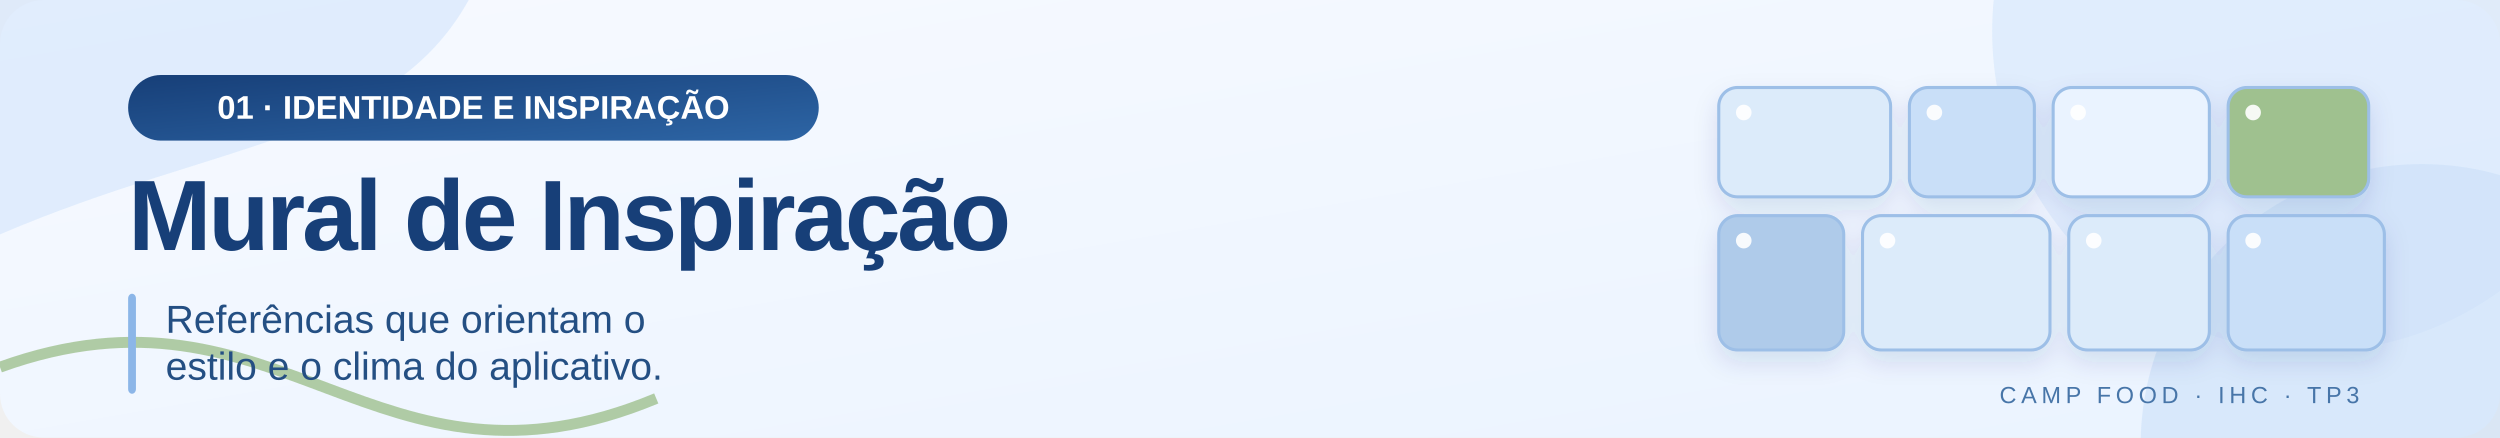
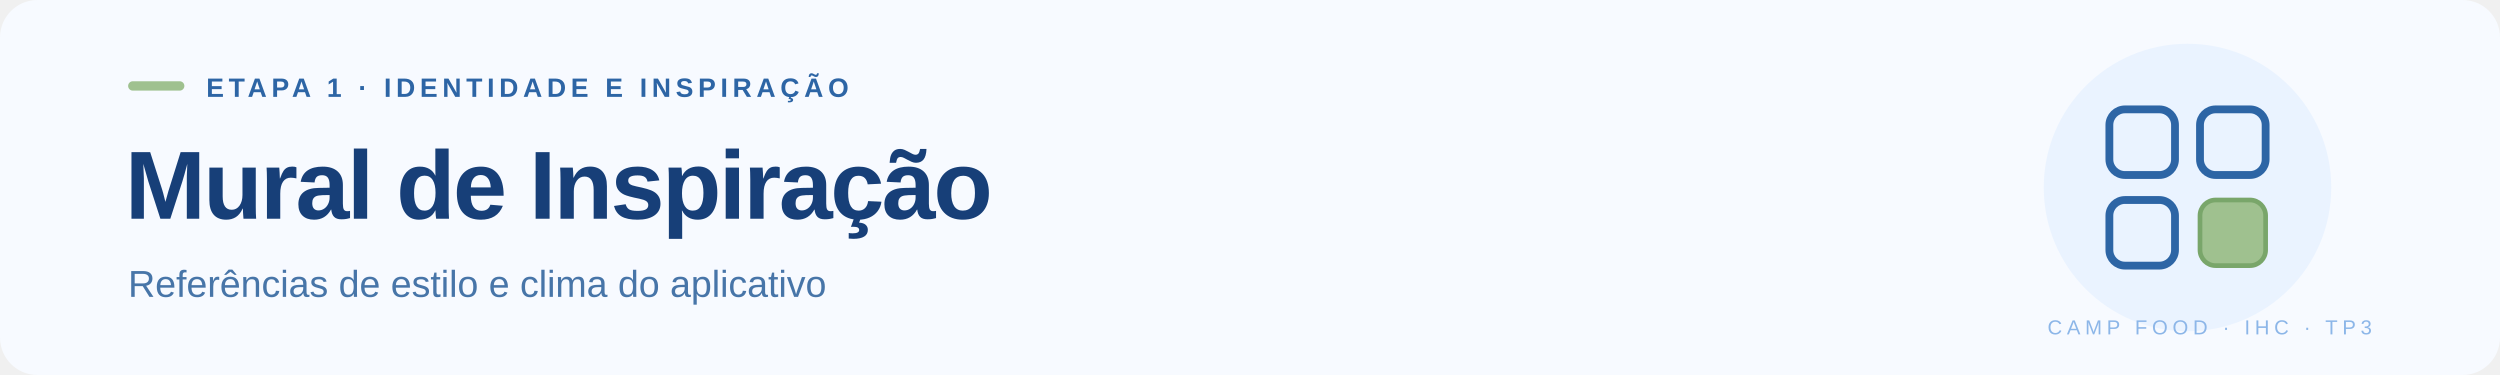
- <svg xmlns="http://www.w3.org/2000/svg" width="1600" height="280" viewBox="0 0 1600 280" role="img" aria-label="Banner — Mural de Inspiração">
-   <defs>
-     <linearGradient id="bg" x1="0" y1="0" x2="1" y2="1">
-       <stop stop-color="#F7FAFF" />
-       <stop offset="1" stop-color="#EAF3FF" />
-     </linearGradient>
-     <linearGradient id="blue" x1="0" y1="0" x2="1" y2="1">
-       <stop stop-color="#173F78" />
-       <stop offset="1" stop-color="#2D65A5" />
-     </linearGradient>
-     <filter id="shadow" x="-20%" y="-20%" width="140%" height="140%">
-       <feDropShadow dx="0" dy="7" stdDeviation="8" flood-color="#173F78" flood-opacity=".12" />
-     </filter>
-   </defs>
-   <rect width="1600" height="280" rx="28" fill="url(#bg)" />
-   <circle cx="1480" cy="20" r="205" fill="#D9E9FC" opacity=".72" />
-   <circle cx="1550" cy="285" r="180" fill="#C9DFF8" opacity=".55" />
-   <path d="M0 235 C180 170 240 330 420 255" fill="none" stroke="#9FC18F" stroke-width="7" opacity=".8" />
-   <path d="M0 0 H300 C250 90 140 90 0 150Z" fill="#D8E8FC" opacity=".72" />
-   <rect x="82" y="48" width="442" height="42" rx="21" fill="url(#blue)" />
-   <text x="303" y="76" font-family="Arial,sans-serif" font-size="21" font-weight="700" fill="#FFFFFF" text-anchor="middle">01 · IDENTIDADE E INSPIRAÇÃO</text>
-   <text x="82" y="160" font-family="Arial,sans-serif" font-size="64" font-weight="750" letter-spacing="-2" fill="#173F78">Mural de Inspiração</text>
-   <rect x="82" y="188" width="5" height="64" rx="3" fill="#8CB6E8" />
-   <text x="106" y="213" font-family="Arial,sans-serif" font-size="25" fill="#244F83">Referências que orientam o</text>
-   <text x="106" y="243" font-family="Arial,sans-serif" font-size="25" fill="#244F83">estilo e o clima do aplicativo.</text>
-   <g filter="url(#shadow)">
-     <rect x="1100" y="56" width="110" height="70" rx="12" fill="#DCEBFA" stroke="#9DBFE7" stroke-width="2" />
-     <circle cx="1116" cy="72" r="5" fill="#FFFFFF" opacity=".9" />
-     <rect x="1222" y="56" width="80" height="70" rx="12" fill="#C9DFF8" stroke="#9DBFE7" stroke-width="2" />
-     <circle cx="1238" cy="72" r="5" fill="#FFFFFF" opacity=".9" />
-     <rect x="1314" y="56" width="100" height="70" rx="12" fill="#EAF3FF" stroke="#9DBFE7" stroke-width="2" />
-     <circle cx="1330" cy="72" r="5" fill="#FFFFFF" opacity=".9" />
-     <rect x="1426" y="56" width="90" height="70" rx="12" fill="#9FC18F" stroke="#9DBFE7" stroke-width="2" />
-     <circle cx="1442" cy="72" r="5" fill="#FFFFFF" opacity=".9" />
-     <rect x="1100" y="138" width="80" height="86" rx="12" fill="#AFCBEA" stroke="#9DBFE7" stroke-width="2" />
-     <circle cx="1116" cy="154" r="5" fill="#FFFFFF" opacity=".9" />
-     <rect x="1192" y="138" width="120" height="86" rx="12" fill="#DCEBFA" stroke="#9DBFE7" stroke-width="2" />
-     <circle cx="1208" cy="154" r="5" fill="#FFFFFF" opacity=".9" />
-     <rect x="1324" y="138" width="90" height="86" rx="12" fill="#DCEBFA" stroke="#9DBFE7" stroke-width="2" />
-     <circle cx="1340" cy="154" r="5" fill="#FFFFFF" opacity=".9" />
-     <rect x="1426" y="138" width="100" height="86" rx="12" fill="#C9DFF8" stroke="#9DBFE7" stroke-width="2" />
-     <circle cx="1442" cy="154" r="5" fill="#FFFFFF" opacity=".9" />
-   </g>
-   <text x="1510" y="258" font-family="Arial,sans-serif" font-size="15" fill="#4775A8" text-anchor="end" letter-spacing="3">CAMP FOOD · IHC · TP3</text>
+ <svg xmlns="http://www.w3.org/2000/svg" width="1600" height="240" viewBox="0 0 1600 240" role="img" aria-label="Banner — Mural de Inspiração">
+   <rect width="1600" height="240" rx="24" fill="#F7FAFF" />
+   <rect x="82" y="52" width="36" height="6" rx="3" fill="#9FC18F" />
+   <text x="132" y="62" font-family="Arial,sans-serif" font-size="17" font-weight="700" letter-spacing="3" fill="#2D65A5">ETAPA 1 · IDENTIDADE E INSPIRAÇÃO</text>
+   <text x="80" y="140" font-family="Arial,sans-serif" font-size="62" font-weight="700" letter-spacing="-1.5" fill="#173F78">Mural de Inspiração</text>
+   <text x="82" y="190" font-family="Arial,sans-serif" font-size="24" fill="#4775A8">Referências de estilo e clima do aplicativo</text>
+   <circle cx="1400" cy="120" r="92" fill="#EAF3FF" />
+   <rect x="1350" y="70" width="42" height="42" rx="10" fill="none" stroke="#2D65A5" stroke-width="5" stroke-linecap="round" stroke-linejoin="round" />
+   <rect x="1408" y="70" width="42" height="42" rx="10" fill="none" stroke="#2D65A5" stroke-width="5" stroke-linecap="round" stroke-linejoin="round" />
+   <rect x="1350" y="128" width="42" height="42" rx="10" fill="none" stroke="#2D65A5" stroke-width="5" stroke-linecap="round" stroke-linejoin="round" />
+   <rect x="1408" y="128" width="42" height="42" rx="10" fill="#9FC18F" stroke="#79A66A" stroke-width="3" />
+   <text x="1518" y="214" font-family="Arial,sans-serif" font-size="13" fill="#8CB6E8" text-anchor="end" letter-spacing="3">CAMP FOOD · IHC · TP3</text>
</svg>
